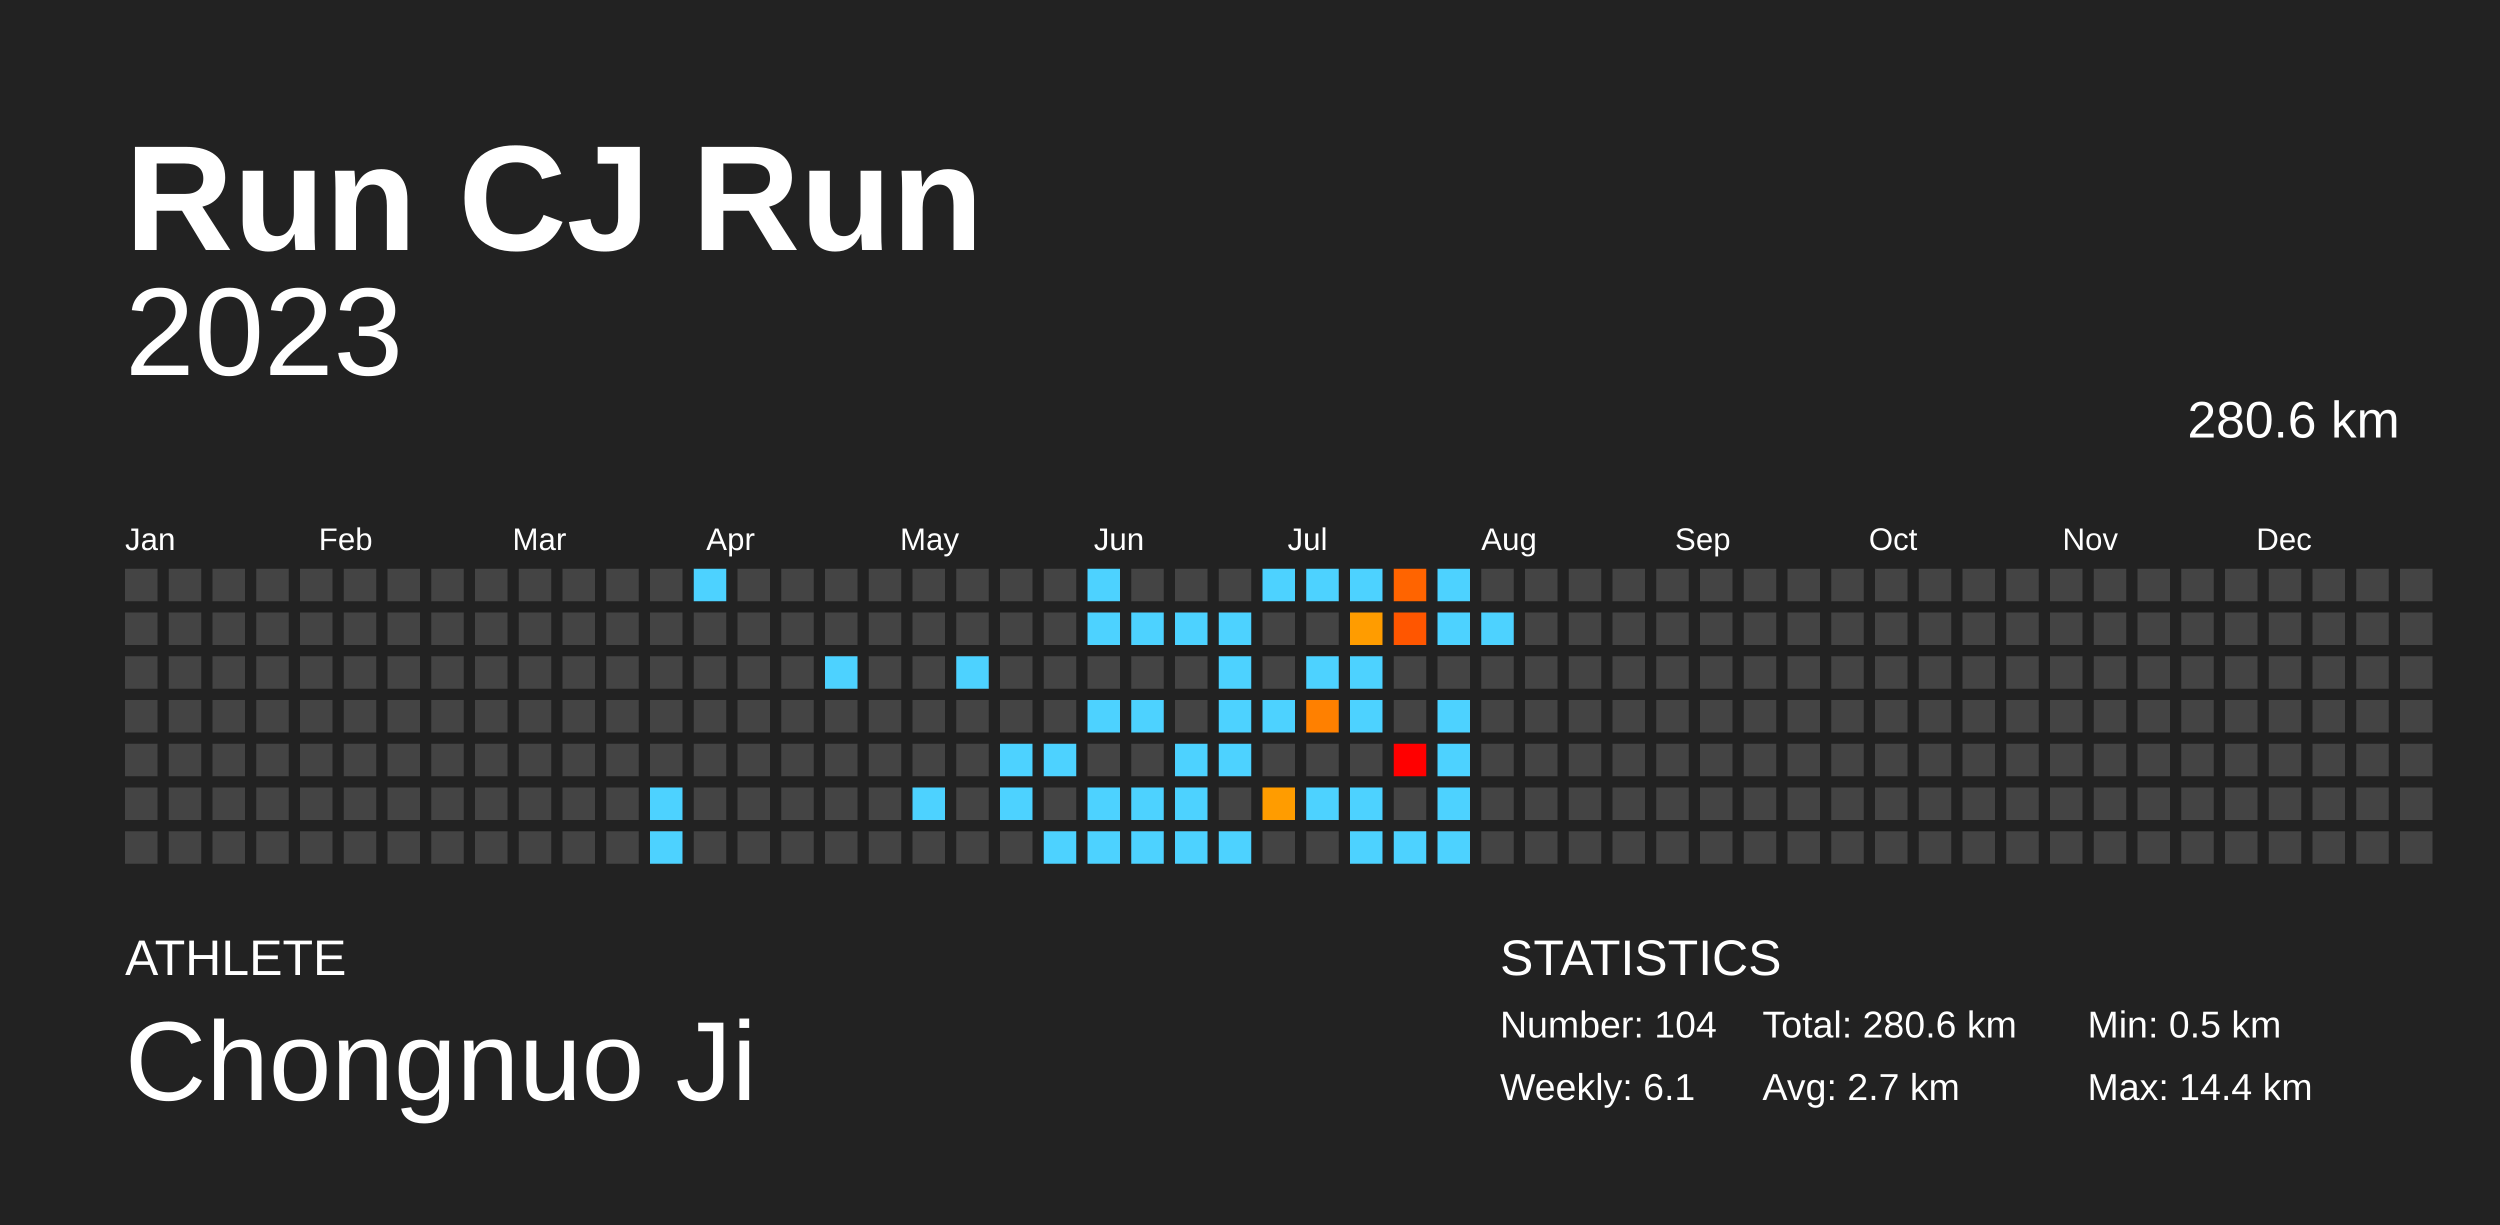
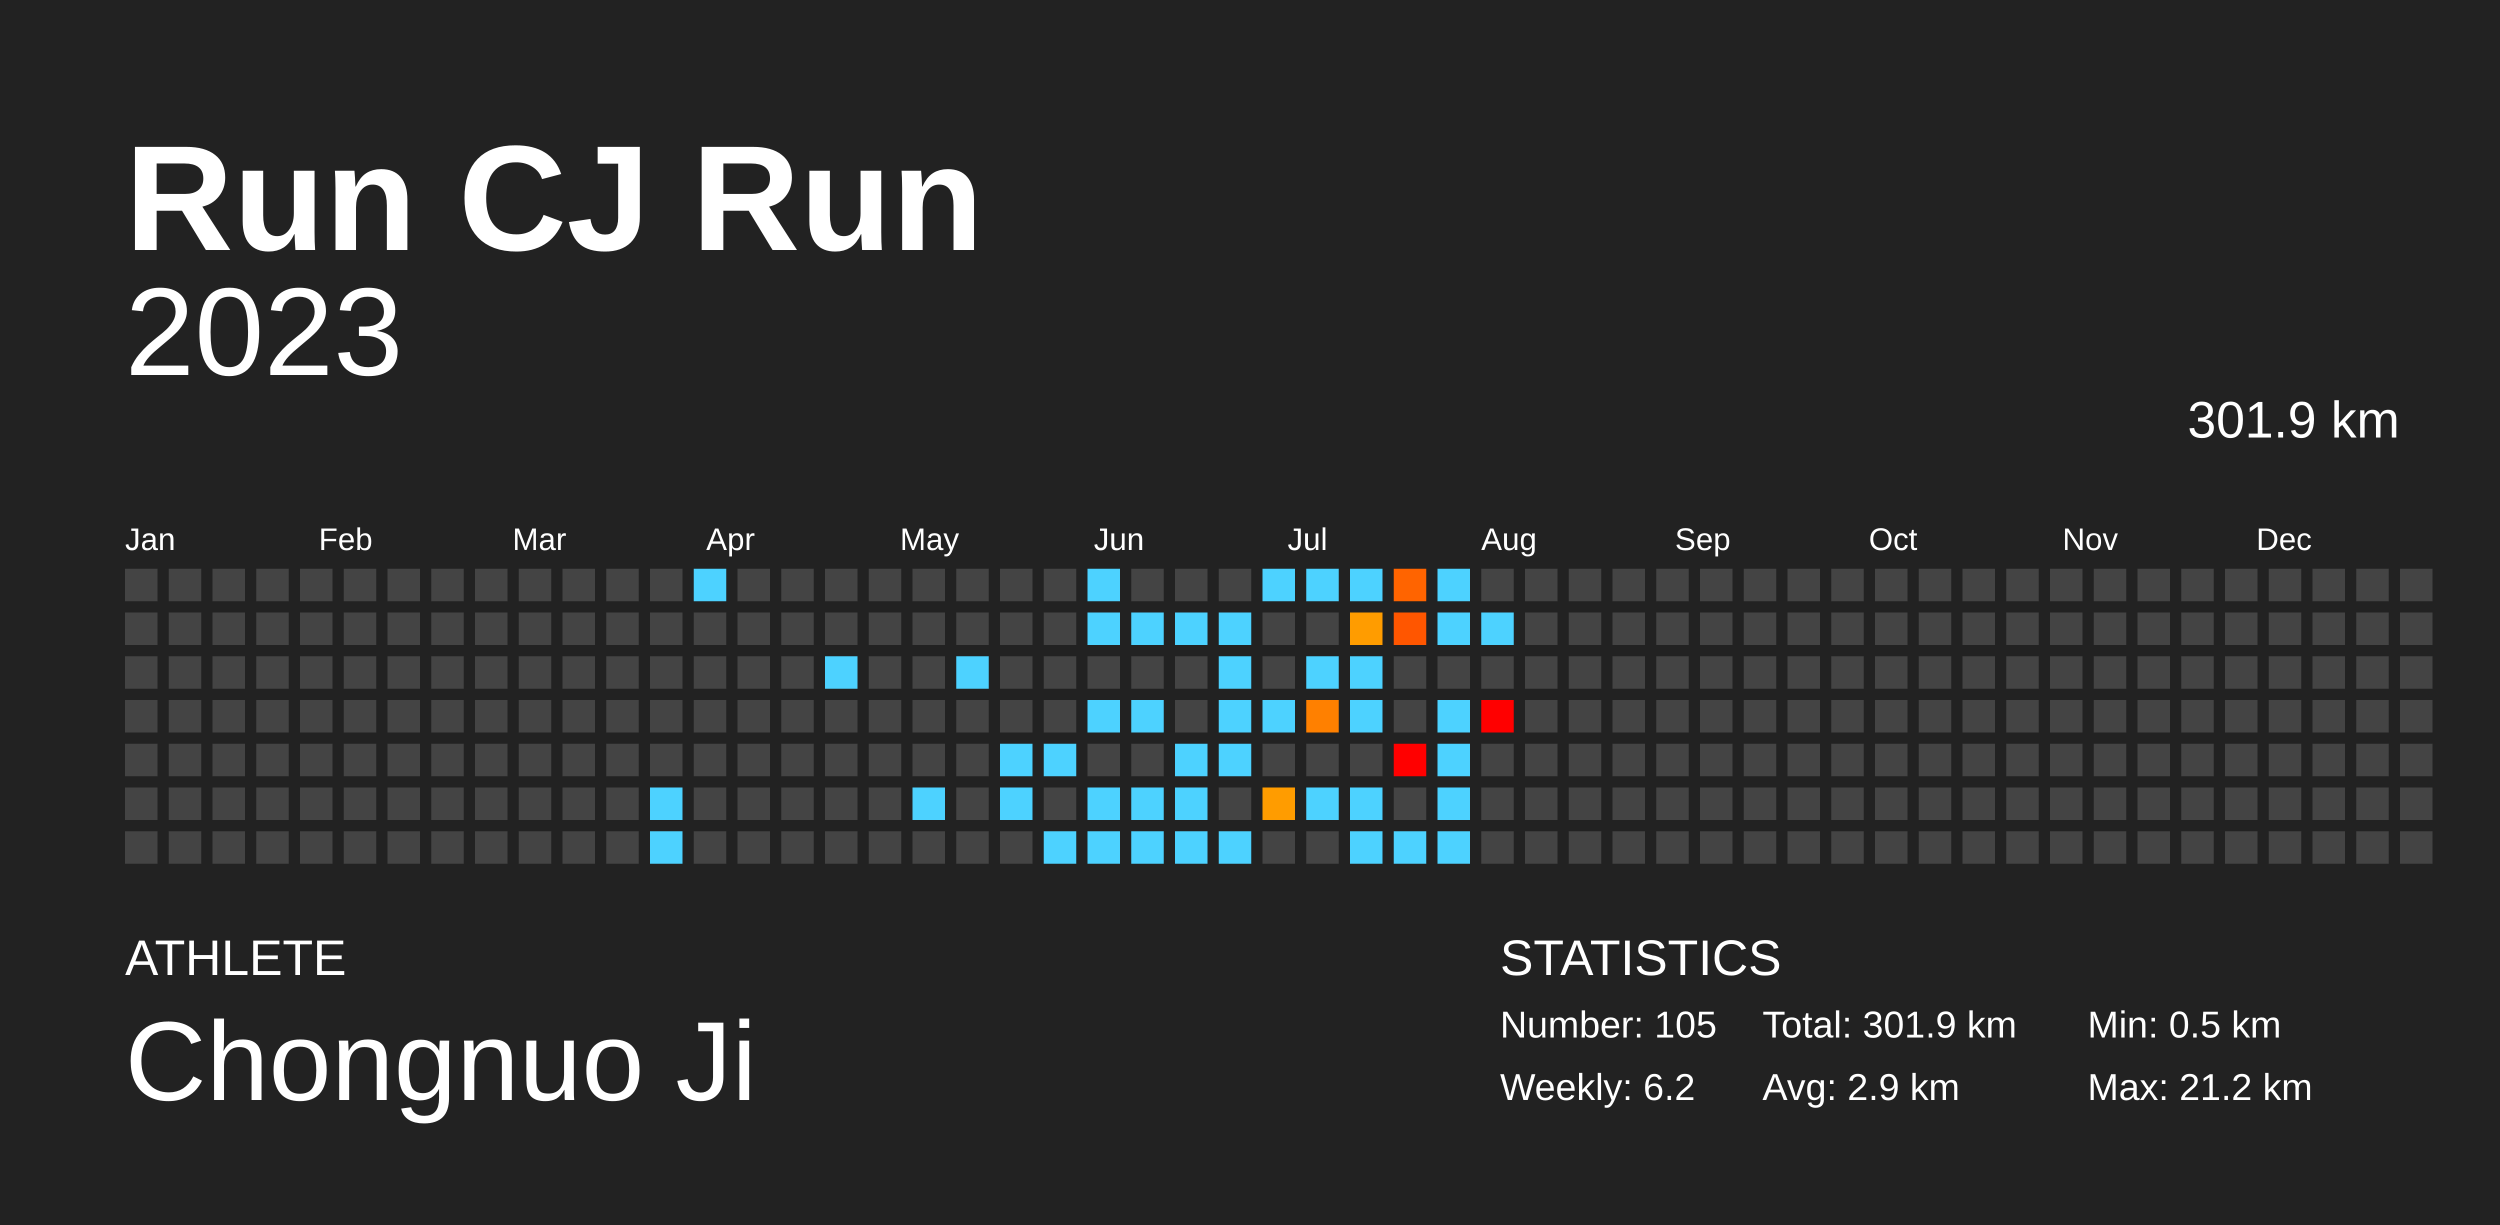
<svg xmlns="http://www.w3.org/2000/svg" baseProfile="full" height="98mm" version="1.1" viewBox="0,0,200,98" width="200mm">
  <defs />
  <rect fill="#222222" height="98" width="200" x="0" y="0" />
  <text fill="#FFFFFF" style="font-size:12px; font-family:Arial; font-weight:bold;" x="10" y="20">Run CJ Run</text>
  <text fill="#FFFFFF" style="font-size:4px; font-family:Arial" x="10" y="78">ATHLETE</text>
  <text fill="#FFFFFF" style="font-size:9px; font-family:Arial" x="10" y="88">Chongnuo Ji</text>
  <text fill="#FFFFFF" style="font-size:4px; font-family:Arial" x="120" y="78">STATISTICS</text>
-   <text fill="#FFFFFF" style="font-size:3px; font-family:Arial" x="120" y="83">Number: 104</text>
-   <text fill="#FFFFFF" style="font-size:3px; font-family:Arial" x="120" y="88">Weekly: 6.1</text>
-   <text fill="#FFFFFF" style="font-size:3px; font-family:Arial" x="141" y="83">Total: 280.6 km</text>
-   <text fill="#FFFFFF" style="font-size:3px; font-family:Arial" x="141" y="88">Avg: 2.7 km</text>
+   <text fill="#FFFFFF" style="font-size:3px; font-family:Arial" x="120" y="83">Number: 105</text>
+   <text fill="#FFFFFF" style="font-size:3px; font-family:Arial" x="120" y="88">Weekly: 6.2</text>
+   <text fill="#FFFFFF" style="font-size:3px; font-family:Arial" x="141" y="83">Total: 301.9 km</text>
+   <text fill="#FFFFFF" style="font-size:3px; font-family:Arial" x="141" y="88">Avg: 2.9 km</text>
  <text fill="#FFFFFF" style="font-size:3px; font-family:Arial" x="167" y="83">Min: 0.5 km</text>
-   <text fill="#FFFFFF" style="font-size:3px; font-family:Arial" x="167" y="88">Max: 14.4 km</text>
+   <text fill="#FFFFFF" style="font-size:3px; font-family:Arial" x="167" y="88">Max: 21.2 km</text>
  <text alignment-baseline="hanging" fill="#FFFFFF" style="font-size:10.0px; font-family:Arial;" x="10" y="30">2023</text>
-   <text alignment-baseline="hanging" fill="#FFFFFF" style="font-size:4.125px; font-family:Arial;" x="175" y="35">280.6 km</text>
+   <text alignment-baseline="hanging" fill="#FFFFFF" style="font-size:4.125px; font-family:Arial;" x="175" y="35">301.9 km</text>
  <text fill="#FFFFFF" style="font-size:2.5px; font-family:Arial" x="10.0" y="44">Jan</text>
  <text fill="#FFFFFF" style="font-size:2.5px; font-family:Arial" x="25.5" y="44">Feb</text>
  <text fill="#FFFFFF" style="font-size:2.5px; font-family:Arial" x="41.0" y="44">Mar</text>
  <text fill="#FFFFFF" style="font-size:2.5px; font-family:Arial" x="56.5" y="44">Apr</text>
  <text fill="#FFFFFF" style="font-size:2.5px; font-family:Arial" x="72.0" y="44">May</text>
  <text fill="#FFFFFF" style="font-size:2.5px; font-family:Arial" x="87.5" y="44">Jun</text>
  <text fill="#FFFFFF" style="font-size:2.5px; font-family:Arial" x="103.0" y="44">Jul</text>
  <text fill="#FFFFFF" style="font-size:2.5px; font-family:Arial" x="118.5" y="44">Aug</text>
  <text fill="#FFFFFF" style="font-size:2.5px; font-family:Arial" x="134.0" y="44">Sep</text>
  <text fill="#FFFFFF" style="font-size:2.5px; font-family:Arial" x="149.5" y="44">Oct</text>
  <text fill="#FFFFFF" style="font-size:2.5px; font-family:Arial" x="165.0" y="44">Nov</text>
  <text fill="#FFFFFF" style="font-size:2.5px; font-family:Arial" x="180.5" y="44">Dec</text>
  <rect fill="#444444" height="2.6" width="2.6" x="10.0" y="45.5" />
  <rect fill="#444444" height="2.6" width="2.6" x="10.0" y="49.0" />
  <rect fill="#444444" height="2.6" width="2.6" x="10.0" y="52.5" />
  <rect fill="#444444" height="2.6" width="2.6" x="10.0" y="56.0" />
  <rect fill="#444444" height="2.6" width="2.6" x="10.0" y="59.5" />
  <rect fill="#444444" height="2.6" width="2.6" x="10.0" y="63.0" />
  <rect fill="#444444" height="2.6" width="2.6" x="10.0" y="66.5" />
  <rect fill="#444444" height="2.6" width="2.6" x="13.5" y="45.5" />
  <rect fill="#444444" height="2.6" width="2.6" x="13.5" y="49.0" />
  <rect fill="#444444" height="2.6" width="2.6" x="13.5" y="52.5" />
  <rect fill="#444444" height="2.6" width="2.6" x="13.5" y="56.0" />
  <rect fill="#444444" height="2.6" width="2.6" x="13.5" y="59.5" />
  <rect fill="#444444" height="2.6" width="2.6" x="13.5" y="63.0" />
  <rect fill="#444444" height="2.6" width="2.6" x="13.5" y="66.5" />
  <rect fill="#444444" height="2.6" width="2.6" x="17.0" y="45.5" />
  <rect fill="#444444" height="2.6" width="2.6" x="17.0" y="49.0" />
  <rect fill="#444444" height="2.6" width="2.6" x="17.0" y="52.5" />
  <rect fill="#444444" height="2.6" width="2.6" x="17.0" y="56.0" />
  <rect fill="#444444" height="2.6" width="2.6" x="17.0" y="59.5" />
  <rect fill="#444444" height="2.6" width="2.6" x="17.0" y="63.0" />
  <rect fill="#444444" height="2.6" width="2.6" x="17.0" y="66.5" />
  <rect fill="#444444" height="2.6" width="2.6" x="20.5" y="45.5" />
  <rect fill="#444444" height="2.6" width="2.6" x="20.5" y="49.0" />
  <rect fill="#444444" height="2.6" width="2.6" x="20.5" y="52.5" />
  <rect fill="#444444" height="2.6" width="2.6" x="20.5" y="56.0" />
  <rect fill="#444444" height="2.6" width="2.6" x="20.5" y="59.5" />
  <rect fill="#444444" height="2.6" width="2.6" x="20.5" y="63.0" />
  <rect fill="#444444" height="2.6" width="2.6" x="20.5" y="66.5" />
  <rect fill="#444444" height="2.6" width="2.6" x="24.0" y="45.5" />
  <rect fill="#444444" height="2.6" width="2.6" x="24.0" y="49.0" />
  <rect fill="#444444" height="2.6" width="2.6" x="24.0" y="52.5" />
  <rect fill="#444444" height="2.6" width="2.6" x="24.0" y="56.0" />
  <rect fill="#444444" height="2.6" width="2.6" x="24.0" y="59.5" />
  <rect fill="#444444" height="2.6" width="2.6" x="24.0" y="63.0" />
  <rect fill="#444444" height="2.6" width="2.6" x="24.0" y="66.5" />
  <rect fill="#444444" height="2.6" width="2.6" x="27.5" y="45.5" />
  <rect fill="#444444" height="2.6" width="2.6" x="27.5" y="49.0" />
  <rect fill="#444444" height="2.6" width="2.6" x="27.5" y="52.5" />
  <rect fill="#444444" height="2.6" width="2.6" x="27.5" y="56.0" />
  <rect fill="#444444" height="2.6" width="2.6" x="27.5" y="59.5" />
  <rect fill="#444444" height="2.6" width="2.6" x="27.5" y="63.0" />
  <rect fill="#444444" height="2.6" width="2.6" x="27.5" y="66.5" />
  <rect fill="#444444" height="2.6" width="2.6" x="31.0" y="45.5" />
  <rect fill="#444444" height="2.6" width="2.6" x="31.0" y="49.0" />
  <rect fill="#444444" height="2.6" width="2.6" x="31.0" y="52.5" />
  <rect fill="#444444" height="2.6" width="2.6" x="31.0" y="56.0" />
  <rect fill="#444444" height="2.6" width="2.6" x="31.0" y="59.5" />
  <rect fill="#444444" height="2.6" width="2.6" x="31.0" y="63.0" />
  <rect fill="#444444" height="2.6" width="2.6" x="31.0" y="66.5" />
  <rect fill="#444444" height="2.6" width="2.6" x="34.5" y="45.5" />
  <rect fill="#444444" height="2.6" width="2.6" x="34.5" y="49.0" />
  <rect fill="#444444" height="2.6" width="2.6" x="34.5" y="52.5" />
  <rect fill="#444444" height="2.6" width="2.6" x="34.5" y="56.0" />
  <rect fill="#444444" height="2.6" width="2.6" x="34.5" y="59.5" />
  <rect fill="#444444" height="2.6" width="2.6" x="34.5" y="63.0" />
  <rect fill="#444444" height="2.6" width="2.6" x="34.5" y="66.5" />
  <rect fill="#444444" height="2.6" width="2.6" x="38.0" y="45.5" />
  <rect fill="#444444" height="2.6" width="2.6" x="38.0" y="49.0" />
  <rect fill="#444444" height="2.6" width="2.6" x="38.0" y="52.5" />
  <rect fill="#444444" height="2.6" width="2.6" x="38.0" y="56.0" />
  <rect fill="#444444" height="2.6" width="2.6" x="38.0" y="59.5" />
  <rect fill="#444444" height="2.6" width="2.6" x="38.0" y="63.0" />
  <rect fill="#444444" height="2.6" width="2.6" x="38.0" y="66.5" />
  <rect fill="#444444" height="2.6" width="2.6" x="41.5" y="45.5" />
  <rect fill="#444444" height="2.6" width="2.6" x="41.5" y="49.0" />
  <rect fill="#444444" height="2.6" width="2.6" x="41.5" y="52.5" />
  <rect fill="#444444" height="2.6" width="2.6" x="41.5" y="56.0" />
  <rect fill="#444444" height="2.6" width="2.6" x="41.5" y="59.5" />
  <rect fill="#444444" height="2.6" width="2.6" x="41.5" y="63.0" />
  <rect fill="#444444" height="2.6" width="2.6" x="41.5" y="66.5" />
  <rect fill="#444444" height="2.6" width="2.6" x="45.0" y="45.5" />
  <rect fill="#444444" height="2.6" width="2.6" x="45.0" y="49.0" />
  <rect fill="#444444" height="2.6" width="2.6" x="45.0" y="52.5" />
  <rect fill="#444444" height="2.6" width="2.6" x="45.0" y="56.0" />
  <rect fill="#444444" height="2.6" width="2.6" x="45.0" y="59.5" />
  <rect fill="#444444" height="2.6" width="2.6" x="45.0" y="63.0" />
  <rect fill="#444444" height="2.6" width="2.6" x="45.0" y="66.5" />
  <rect fill="#444444" height="2.6" width="2.6" x="48.5" y="45.5" />
  <rect fill="#444444" height="2.6" width="2.6" x="48.5" y="49.0" />
  <rect fill="#444444" height="2.6" width="2.6" x="48.5" y="52.5" />
  <rect fill="#444444" height="2.6" width="2.6" x="48.5" y="56.0" />
  <rect fill="#444444" height="2.6" width="2.6" x="48.5" y="59.5" />
  <rect fill="#444444" height="2.6" width="2.6" x="48.5" y="63.0" />
  <rect fill="#444444" height="2.6" width="2.6" x="48.5" y="66.5" />
  <rect fill="#444444" height="2.6" width="2.6" x="52.0" y="45.5" />
  <rect fill="#444444" height="2.6" width="2.6" x="52.0" y="49.0" />
  <rect fill="#444444" height="2.6" width="2.6" x="52.0" y="52.5" />
  <rect fill="#444444" height="2.6" width="2.6" x="52.0" y="56.0" />
  <rect fill="#444444" height="2.6" width="2.6" x="52.0" y="59.5" />
  <rect fill="#4dd2ff" height="2.6" width="2.6" x="52.0" y="63.0" />
  <rect fill="#4dd2ff" height="2.6" width="2.6" x="52.0" y="66.5" />
  <rect fill="#4dd2ff" height="2.6" width="2.6" x="55.5" y="45.5" />
  <rect fill="#444444" height="2.6" width="2.6" x="55.5" y="49.0" />
  <rect fill="#444444" height="2.6" width="2.6" x="55.5" y="52.5" />
  <rect fill="#444444" height="2.6" width="2.6" x="55.5" y="56.0" />
  <rect fill="#444444" height="2.6" width="2.6" x="55.5" y="59.5" />
  <rect fill="#444444" height="2.6" width="2.6" x="55.5" y="63.0" />
  <rect fill="#444444" height="2.6" width="2.6" x="55.5" y="66.5" />
  <rect fill="#444444" height="2.6" width="2.6" x="59.0" y="45.5" />
  <rect fill="#444444" height="2.6" width="2.6" x="59.0" y="49.0" />
  <rect fill="#444444" height="2.6" width="2.6" x="59.0" y="52.5" />
  <rect fill="#444444" height="2.6" width="2.6" x="59.0" y="56.0" />
  <rect fill="#444444" height="2.6" width="2.6" x="59.0" y="59.5" />
  <rect fill="#444444" height="2.6" width="2.6" x="59.0" y="63.0" />
  <rect fill="#444444" height="2.6" width="2.6" x="59.0" y="66.5" />
  <rect fill="#444444" height="2.6" width="2.6" x="62.5" y="45.5" />
  <rect fill="#444444" height="2.6" width="2.6" x="62.5" y="49.0" />
  <rect fill="#444444" height="2.6" width="2.6" x="62.5" y="52.5" />
  <rect fill="#444444" height="2.6" width="2.6" x="62.5" y="56.0" />
  <rect fill="#444444" height="2.6" width="2.6" x="62.5" y="59.5" />
  <rect fill="#444444" height="2.6" width="2.6" x="62.5" y="63.0" />
  <rect fill="#444444" height="2.6" width="2.6" x="62.5" y="66.5" />
  <rect fill="#444444" height="2.6" width="2.6" x="66.0" y="45.5" />
  <rect fill="#444444" height="2.6" width="2.6" x="66.0" y="49.0" />
  <rect fill="#4dd2ff" height="2.6" width="2.6" x="66.0" y="52.5" />
  <rect fill="#444444" height="2.6" width="2.6" x="66.0" y="56.0" />
  <rect fill="#444444" height="2.6" width="2.6" x="66.0" y="59.5" />
  <rect fill="#444444" height="2.6" width="2.6" x="66.0" y="63.0" />
  <rect fill="#444444" height="2.6" width="2.6" x="66.0" y="66.5" />
  <rect fill="#444444" height="2.6" width="2.6" x="69.5" y="45.5" />
  <rect fill="#444444" height="2.6" width="2.6" x="69.5" y="49.0" />
  <rect fill="#444444" height="2.6" width="2.6" x="69.5" y="52.5" />
  <rect fill="#444444" height="2.6" width="2.6" x="69.5" y="56.0" />
  <rect fill="#444444" height="2.6" width="2.6" x="69.5" y="59.5" />
  <rect fill="#444444" height="2.6" width="2.6" x="69.5" y="63.0" />
  <rect fill="#444444" height="2.6" width="2.6" x="69.5" y="66.5" />
  <rect fill="#444444" height="2.6" width="2.6" x="73.0" y="45.5" />
  <rect fill="#444444" height="2.6" width="2.6" x="73.0" y="49.0" />
  <rect fill="#444444" height="2.6" width="2.6" x="73.0" y="52.5" />
  <rect fill="#444444" height="2.6" width="2.6" x="73.0" y="56.0" />
  <rect fill="#444444" height="2.6" width="2.6" x="73.0" y="59.5" />
  <rect fill="#4dd2ff" height="2.6" width="2.6" x="73.0" y="63.0" />
  <rect fill="#444444" height="2.6" width="2.6" x="73.0" y="66.5" />
  <rect fill="#444444" height="2.6" width="2.6" x="76.5" y="45.5" />
  <rect fill="#444444" height="2.6" width="2.6" x="76.5" y="49.0" />
  <rect fill="#4dd2ff" height="2.6" width="2.6" x="76.5" y="52.5" />
  <rect fill="#444444" height="2.6" width="2.6" x="76.5" y="56.0" />
  <rect fill="#444444" height="2.6" width="2.6" x="76.5" y="59.5" />
  <rect fill="#444444" height="2.6" width="2.6" x="76.5" y="63.0" />
  <rect fill="#444444" height="2.6" width="2.6" x="76.5" y="66.5" />
  <rect fill="#444444" height="2.6" width="2.6" x="80.0" y="45.5" />
  <rect fill="#444444" height="2.6" width="2.6" x="80.0" y="49.0" />
  <rect fill="#444444" height="2.6" width="2.6" x="80.0" y="52.5" />
  <rect fill="#444444" height="2.6" width="2.6" x="80.0" y="56.0" />
  <rect fill="#4dd2ff" height="2.6" width="2.6" x="80.0" y="59.5" />
  <rect fill="#4dd2ff" height="2.6" width="2.6" x="80.0" y="63.0" />
  <rect fill="#444444" height="2.6" width="2.6" x="80.0" y="66.5" />
  <rect fill="#444444" height="2.6" width="2.6" x="83.5" y="45.5" />
  <rect fill="#444444" height="2.6" width="2.6" x="83.5" y="49.0" />
  <rect fill="#444444" height="2.6" width="2.6" x="83.5" y="52.5" />
  <rect fill="#444444" height="2.6" width="2.6" x="83.5" y="56.0" />
  <rect fill="#4dd2ff" height="2.6" width="2.6" x="83.5" y="59.5" />
  <rect fill="#444444" height="2.6" width="2.6" x="83.5" y="63.0" />
  <rect fill="#4dd2ff" height="2.6" width="2.6" x="83.5" y="66.5" />
  <rect fill="#4dd2ff" height="2.6" width="2.6" x="87.0" y="45.5" />
  <rect fill="#4dd2ff" height="2.6" width="2.6" x="87.0" y="49.0" />
  <rect fill="#444444" height="2.6" width="2.6" x="87.0" y="52.5" />
  <rect fill="#4dd2ff" height="2.6" width="2.6" x="87.0" y="56.0" />
  <rect fill="#444444" height="2.6" width="2.6" x="87.0" y="59.5" />
  <rect fill="#4dd2ff" height="2.6" width="2.6" x="87.0" y="63.0" />
  <rect fill="#4dd2ff" height="2.6" width="2.6" x="87.0" y="66.5" />
  <rect fill="#444444" height="2.6" width="2.6" x="90.5" y="45.5" />
  <rect fill="#4dd2ff" height="2.6" width="2.6" x="90.5" y="49.0" />
  <rect fill="#444444" height="2.6" width="2.6" x="90.5" y="52.5" />
  <rect fill="#4dd2ff" height="2.6" width="2.6" x="90.5" y="56.0" />
  <rect fill="#444444" height="2.6" width="2.6" x="90.5" y="59.5" />
  <rect fill="#4dd2ff" height="2.6" width="2.6" x="90.5" y="63.0" />
  <rect fill="#4dd2ff" height="2.6" width="2.6" x="90.5" y="66.5" />
  <rect fill="#444444" height="2.6" width="2.6" x="94.0" y="45.5" />
  <rect fill="#4dd2ff" height="2.6" width="2.6" x="94.0" y="49.0" />
  <rect fill="#444444" height="2.6" width="2.6" x="94.0" y="52.5" />
  <rect fill="#444444" height="2.6" width="2.6" x="94.0" y="56.0" />
  <rect fill="#4dd2ff" height="2.6" width="2.6" x="94.0" y="59.5" />
  <rect fill="#4dd2ff" height="2.6" width="2.6" x="94.0" y="63.0" />
  <rect fill="#4dd2ff" height="2.6" width="2.6" x="94.0" y="66.5" />
  <rect fill="#444444" height="2.6" width="2.6" x="97.5" y="45.5" />
  <rect fill="#4dd2ff" height="2.6" width="2.6" x="97.5" y="49.0" />
  <rect fill="#4dd2ff" height="2.6" width="2.6" x="97.5" y="52.5" />
  <rect fill="#4dd2ff" height="2.6" width="2.6" x="97.5" y="56.0" />
  <rect fill="#4dd2ff" height="2.6" width="2.6" x="97.5" y="59.5" />
  <rect fill="#444444" height="2.6" width="2.6" x="97.5" y="63.0" />
  <rect fill="#4dd2ff" height="2.6" width="2.6" x="97.5" y="66.5" />
  <rect fill="#4dd2ff" height="2.6" width="2.6" x="101.0" y="45.5" />
  <rect fill="#444444" height="2.6" width="2.6" x="101.0" y="49.0" />
  <rect fill="#444444" height="2.6" width="2.6" x="101.0" y="52.5" />
  <rect fill="#4dd2ff" height="2.6" width="2.6" x="101.0" y="56.0" />
  <rect fill="#444444" height="2.6" width="2.6" x="101.0" y="59.5" />
  <rect fill="#ff9c00" height="2.6" width="2.6" x="101.0" y="63.0" />
  <rect fill="#444444" height="2.6" width="2.6" x="101.0" y="66.5" />
  <rect fill="#4dd2ff" height="2.6" width="2.6" x="104.5" y="45.5" />
  <rect fill="#444444" height="2.6" width="2.6" x="104.5" y="49.0" />
  <rect fill="#4dd2ff" height="2.6" width="2.6" x="104.5" y="52.5" />
  <rect fill="#ff8000" height="2.6" width="2.6" x="104.5" y="56.0" />
  <rect fill="#444444" height="2.6" width="2.6" x="104.5" y="59.5" />
  <rect fill="#4dd2ff" height="2.6" width="2.6" x="104.5" y="63.0" />
  <rect fill="#444444" height="2.6" width="2.6" x="104.5" y="66.5" />
  <rect fill="#4dd2ff" height="2.6" width="2.6" x="108.0" y="45.5" />
  <rect fill="#ff9c00" height="2.6" width="2.6" x="108.0" y="49.0" />
  <rect fill="#4dd2ff" height="2.6" width="2.6" x="108.0" y="52.5" />
  <rect fill="#4dd2ff" height="2.6" width="2.6" x="108.0" y="56.0" />
  <rect fill="#444444" height="2.6" width="2.6" x="108.0" y="59.5" />
  <rect fill="#4dd2ff" height="2.6" width="2.6" x="108.0" y="63.0" />
  <rect fill="#4dd2ff" height="2.6" width="2.6" x="108.0" y="66.5" />
  <rect fill="#ff6400" height="2.6" width="2.6" x="111.5" y="45.5" />
  <rect fill="#ff5600" height="2.6" width="2.6" x="111.5" y="49.0" />
  <rect fill="#444444" height="2.6" width="2.6" x="111.5" y="52.5" />
  <rect fill="#444444" height="2.6" width="2.6" x="111.5" y="56.0" />
  <rect fill="red" height="2.6" width="2.6" x="111.5" y="59.5" />
  <rect fill="#444444" height="2.6" width="2.6" x="111.5" y="63.0" />
  <rect fill="#4dd2ff" height="2.6" width="2.6" x="111.5" y="66.5" />
  <rect fill="#4dd2ff" height="2.6" width="2.6" x="115.0" y="45.5" />
  <rect fill="#4dd2ff" height="2.6" width="2.6" x="115.0" y="49.0" />
  <rect fill="#444444" height="2.6" width="2.6" x="115.0" y="52.5" />
  <rect fill="#4dd2ff" height="2.6" width="2.6" x="115.0" y="56.0" />
  <rect fill="#4dd2ff" height="2.6" width="2.6" x="115.0" y="59.5" />
  <rect fill="#4dd2ff" height="2.6" width="2.6" x="115.0" y="63.0" />
  <rect fill="#4dd2ff" height="2.6" width="2.6" x="115.0" y="66.5" />
  <rect fill="#444444" height="2.6" width="2.6" x="118.5" y="45.5" />
  <rect fill="#4dd2ff" height="2.6" width="2.6" x="118.5" y="49.0" />
  <rect fill="#444444" height="2.6" width="2.6" x="118.5" y="52.5" />
-   <rect fill="#444444" height="2.6" width="2.6" x="118.5" y="56.0" />
+   <rect fill="red" height="2.6" width="2.6" x="118.5" y="56.0" />
  <rect fill="#444444" height="2.6" width="2.6" x="118.5" y="59.5" />
  <rect fill="#444444" height="2.6" width="2.6" x="118.5" y="63.0" />
  <rect fill="#444444" height="2.6" width="2.6" x="118.5" y="66.5" />
  <rect fill="#444444" height="2.6" width="2.6" x="122.0" y="45.5" />
  <rect fill="#444444" height="2.6" width="2.6" x="122.0" y="49.0" />
  <rect fill="#444444" height="2.6" width="2.6" x="122.0" y="52.5" />
  <rect fill="#444444" height="2.6" width="2.6" x="122.0" y="56.0" />
  <rect fill="#444444" height="2.6" width="2.6" x="122.0" y="59.5" />
  <rect fill="#444444" height="2.6" width="2.6" x="122.0" y="63.0" />
  <rect fill="#444444" height="2.6" width="2.6" x="122.0" y="66.5" />
  <rect fill="#444444" height="2.6" width="2.6" x="125.5" y="45.5" />
  <rect fill="#444444" height="2.6" width="2.6" x="125.5" y="49.0" />
  <rect fill="#444444" height="2.6" width="2.6" x="125.5" y="52.5" />
  <rect fill="#444444" height="2.6" width="2.6" x="125.5" y="56.0" />
  <rect fill="#444444" height="2.6" width="2.6" x="125.5" y="59.5" />
  <rect fill="#444444" height="2.6" width="2.6" x="125.5" y="63.0" />
  <rect fill="#444444" height="2.6" width="2.6" x="125.5" y="66.5" />
  <rect fill="#444444" height="2.6" width="2.6" x="129.0" y="45.5" />
  <rect fill="#444444" height="2.6" width="2.6" x="129.0" y="49.0" />
  <rect fill="#444444" height="2.6" width="2.6" x="129.0" y="52.5" />
  <rect fill="#444444" height="2.6" width="2.6" x="129.0" y="56.0" />
  <rect fill="#444444" height="2.6" width="2.6" x="129.0" y="59.5" />
  <rect fill="#444444" height="2.6" width="2.6" x="129.0" y="63.0" />
  <rect fill="#444444" height="2.6" width="2.6" x="129.0" y="66.5" />
  <rect fill="#444444" height="2.6" width="2.6" x="132.5" y="45.5" />
  <rect fill="#444444" height="2.6" width="2.6" x="132.5" y="49.0" />
  <rect fill="#444444" height="2.6" width="2.6" x="132.5" y="52.5" />
  <rect fill="#444444" height="2.6" width="2.6" x="132.5" y="56.0" />
  <rect fill="#444444" height="2.6" width="2.6" x="132.5" y="59.5" />
  <rect fill="#444444" height="2.6" width="2.6" x="132.5" y="63.0" />
  <rect fill="#444444" height="2.6" width="2.6" x="132.5" y="66.5" />
  <rect fill="#444444" height="2.6" width="2.6" x="136.0" y="45.5" />
  <rect fill="#444444" height="2.6" width="2.6" x="136.0" y="49.0" />
  <rect fill="#444444" height="2.6" width="2.6" x="136.0" y="52.5" />
  <rect fill="#444444" height="2.6" width="2.6" x="136.0" y="56.0" />
  <rect fill="#444444" height="2.6" width="2.6" x="136.0" y="59.5" />
  <rect fill="#444444" height="2.6" width="2.6" x="136.0" y="63.0" />
  <rect fill="#444444" height="2.6" width="2.6" x="136.0" y="66.5" />
  <rect fill="#444444" height="2.6" width="2.6" x="139.5" y="45.5" />
  <rect fill="#444444" height="2.6" width="2.6" x="139.5" y="49.0" />
  <rect fill="#444444" height="2.6" width="2.6" x="139.5" y="52.5" />
  <rect fill="#444444" height="2.6" width="2.6" x="139.5" y="56.0" />
  <rect fill="#444444" height="2.6" width="2.6" x="139.5" y="59.5" />
  <rect fill="#444444" height="2.6" width="2.6" x="139.5" y="63.0" />
  <rect fill="#444444" height="2.6" width="2.6" x="139.5" y="66.5" />
  <rect fill="#444444" height="2.6" width="2.6" x="143.0" y="45.5" />
  <rect fill="#444444" height="2.6" width="2.6" x="143.0" y="49.0" />
  <rect fill="#444444" height="2.6" width="2.6" x="143.0" y="52.5" />
  <rect fill="#444444" height="2.6" width="2.6" x="143.0" y="56.0" />
  <rect fill="#444444" height="2.6" width="2.6" x="143.0" y="59.5" />
  <rect fill="#444444" height="2.6" width="2.6" x="143.0" y="63.0" />
  <rect fill="#444444" height="2.6" width="2.6" x="143.0" y="66.5" />
  <rect fill="#444444" height="2.6" width="2.6" x="146.5" y="45.5" />
  <rect fill="#444444" height="2.6" width="2.6" x="146.5" y="49.0" />
  <rect fill="#444444" height="2.6" width="2.6" x="146.5" y="52.5" />
  <rect fill="#444444" height="2.6" width="2.6" x="146.5" y="56.0" />
  <rect fill="#444444" height="2.6" width="2.6" x="146.5" y="59.5" />
  <rect fill="#444444" height="2.6" width="2.6" x="146.5" y="63.0" />
  <rect fill="#444444" height="2.6" width="2.6" x="146.5" y="66.5" />
  <rect fill="#444444" height="2.6" width="2.6" x="150.0" y="45.5" />
  <rect fill="#444444" height="2.6" width="2.6" x="150.0" y="49.0" />
  <rect fill="#444444" height="2.6" width="2.6" x="150.0" y="52.5" />
  <rect fill="#444444" height="2.6" width="2.6" x="150.0" y="56.0" />
  <rect fill="#444444" height="2.6" width="2.6" x="150.0" y="59.5" />
  <rect fill="#444444" height="2.6" width="2.6" x="150.0" y="63.0" />
  <rect fill="#444444" height="2.6" width="2.6" x="150.0" y="66.5" />
  <rect fill="#444444" height="2.6" width="2.6" x="153.5" y="45.5" />
  <rect fill="#444444" height="2.6" width="2.6" x="153.5" y="49.0" />
  <rect fill="#444444" height="2.6" width="2.6" x="153.5" y="52.5" />
  <rect fill="#444444" height="2.6" width="2.6" x="153.5" y="56.0" />
  <rect fill="#444444" height="2.6" width="2.6" x="153.5" y="59.5" />
  <rect fill="#444444" height="2.6" width="2.6" x="153.5" y="63.0" />
  <rect fill="#444444" height="2.6" width="2.6" x="153.5" y="66.5" />
  <rect fill="#444444" height="2.6" width="2.6" x="157.0" y="45.5" />
  <rect fill="#444444" height="2.6" width="2.6" x="157.0" y="49.0" />
  <rect fill="#444444" height="2.6" width="2.6" x="157.0" y="52.5" />
  <rect fill="#444444" height="2.6" width="2.6" x="157.0" y="56.0" />
  <rect fill="#444444" height="2.6" width="2.6" x="157.0" y="59.5" />
  <rect fill="#444444" height="2.6" width="2.6" x="157.0" y="63.0" />
  <rect fill="#444444" height="2.6" width="2.6" x="157.0" y="66.5" />
  <rect fill="#444444" height="2.6" width="2.6" x="160.5" y="45.5" />
  <rect fill="#444444" height="2.6" width="2.6" x="160.5" y="49.0" />
  <rect fill="#444444" height="2.6" width="2.6" x="160.5" y="52.5" />
  <rect fill="#444444" height="2.6" width="2.6" x="160.5" y="56.0" />
  <rect fill="#444444" height="2.6" width="2.6" x="160.5" y="59.5" />
  <rect fill="#444444" height="2.6" width="2.6" x="160.5" y="63.0" />
  <rect fill="#444444" height="2.6" width="2.6" x="160.5" y="66.5" />
  <rect fill="#444444" height="2.6" width="2.6" x="164.0" y="45.5" />
  <rect fill="#444444" height="2.6" width="2.6" x="164.0" y="49.0" />
  <rect fill="#444444" height="2.6" width="2.6" x="164.0" y="52.5" />
  <rect fill="#444444" height="2.6" width="2.6" x="164.0" y="56.0" />
  <rect fill="#444444" height="2.6" width="2.6" x="164.0" y="59.5" />
  <rect fill="#444444" height="2.6" width="2.6" x="164.0" y="63.0" />
  <rect fill="#444444" height="2.6" width="2.6" x="164.0" y="66.5" />
  <rect fill="#444444" height="2.6" width="2.6" x="167.5" y="45.5" />
  <rect fill="#444444" height="2.6" width="2.6" x="167.5" y="49.0" />
  <rect fill="#444444" height="2.6" width="2.6" x="167.5" y="52.5" />
  <rect fill="#444444" height="2.6" width="2.6" x="167.5" y="56.0" />
  <rect fill="#444444" height="2.6" width="2.6" x="167.5" y="59.5" />
  <rect fill="#444444" height="2.6" width="2.6" x="167.5" y="63.0" />
  <rect fill="#444444" height="2.6" width="2.6" x="167.5" y="66.5" />
  <rect fill="#444444" height="2.6" width="2.6" x="171.0" y="45.5" />
  <rect fill="#444444" height="2.6" width="2.6" x="171.0" y="49.0" />
  <rect fill="#444444" height="2.6" width="2.6" x="171.0" y="52.5" />
  <rect fill="#444444" height="2.6" width="2.6" x="171.0" y="56.0" />
  <rect fill="#444444" height="2.6" width="2.6" x="171.0" y="59.5" />
  <rect fill="#444444" height="2.6" width="2.6" x="171.0" y="63.0" />
  <rect fill="#444444" height="2.6" width="2.6" x="171.0" y="66.5" />
  <rect fill="#444444" height="2.6" width="2.6" x="174.5" y="45.5" />
  <rect fill="#444444" height="2.6" width="2.6" x="174.5" y="49.0" />
  <rect fill="#444444" height="2.6" width="2.6" x="174.5" y="52.5" />
  <rect fill="#444444" height="2.6" width="2.6" x="174.5" y="56.0" />
  <rect fill="#444444" height="2.6" width="2.6" x="174.5" y="59.5" />
  <rect fill="#444444" height="2.6" width="2.6" x="174.5" y="63.0" />
  <rect fill="#444444" height="2.6" width="2.6" x="174.5" y="66.5" />
  <rect fill="#444444" height="2.6" width="2.6" x="178.0" y="45.5" />
  <rect fill="#444444" height="2.6" width="2.6" x="178.0" y="49.0" />
  <rect fill="#444444" height="2.6" width="2.6" x="178.0" y="52.5" />
  <rect fill="#444444" height="2.6" width="2.6" x="178.0" y="56.0" />
  <rect fill="#444444" height="2.6" width="2.6" x="178.0" y="59.5" />
  <rect fill="#444444" height="2.6" width="2.6" x="178.0" y="63.0" />
  <rect fill="#444444" height="2.6" width="2.6" x="178.0" y="66.5" />
  <rect fill="#444444" height="2.6" width="2.6" x="181.5" y="45.5" />
  <rect fill="#444444" height="2.6" width="2.6" x="181.5" y="49.0" />
  <rect fill="#444444" height="2.6" width="2.6" x="181.5" y="52.5" />
  <rect fill="#444444" height="2.6" width="2.6" x="181.5" y="56.0" />
  <rect fill="#444444" height="2.6" width="2.6" x="181.5" y="59.5" />
  <rect fill="#444444" height="2.6" width="2.6" x="181.5" y="63.0" />
  <rect fill="#444444" height="2.6" width="2.6" x="181.5" y="66.5" />
  <rect fill="#444444" height="2.6" width="2.6" x="185.0" y="45.5" />
  <rect fill="#444444" height="2.6" width="2.6" x="185.0" y="49.0" />
  <rect fill="#444444" height="2.6" width="2.6" x="185.0" y="52.5" />
  <rect fill="#444444" height="2.6" width="2.6" x="185.0" y="56.0" />
  <rect fill="#444444" height="2.6" width="2.6" x="185.0" y="59.5" />
  <rect fill="#444444" height="2.6" width="2.6" x="185.0" y="63.0" />
  <rect fill="#444444" height="2.6" width="2.6" x="185.0" y="66.5" />
  <rect fill="#444444" height="2.6" width="2.6" x="188.5" y="45.5" />
  <rect fill="#444444" height="2.6" width="2.6" x="188.5" y="49.0" />
  <rect fill="#444444" height="2.6" width="2.6" x="188.5" y="52.5" />
  <rect fill="#444444" height="2.6" width="2.6" x="188.5" y="56.0" />
  <rect fill="#444444" height="2.6" width="2.6" x="188.5" y="59.5" />
  <rect fill="#444444" height="2.6" width="2.6" x="188.5" y="63.0" />
  <rect fill="#444444" height="2.6" width="2.6" x="188.5" y="66.5" />
  <rect fill="#444444" height="2.6" width="2.6" x="192.0" y="45.5" />
  <rect fill="#444444" height="2.6" width="2.6" x="192.0" y="49.0" />
  <rect fill="#444444" height="2.6" width="2.6" x="192.0" y="52.5" />
  <rect fill="#444444" height="2.6" width="2.6" x="192.0" y="56.0" />
  <rect fill="#444444" height="2.6" width="2.6" x="192.0" y="59.5" />
  <rect fill="#444444" height="2.6" width="2.6" x="192.0" y="63.0" />
  <rect fill="#444444" height="2.6" width="2.6" x="192.0" y="66.5" />
</svg>
